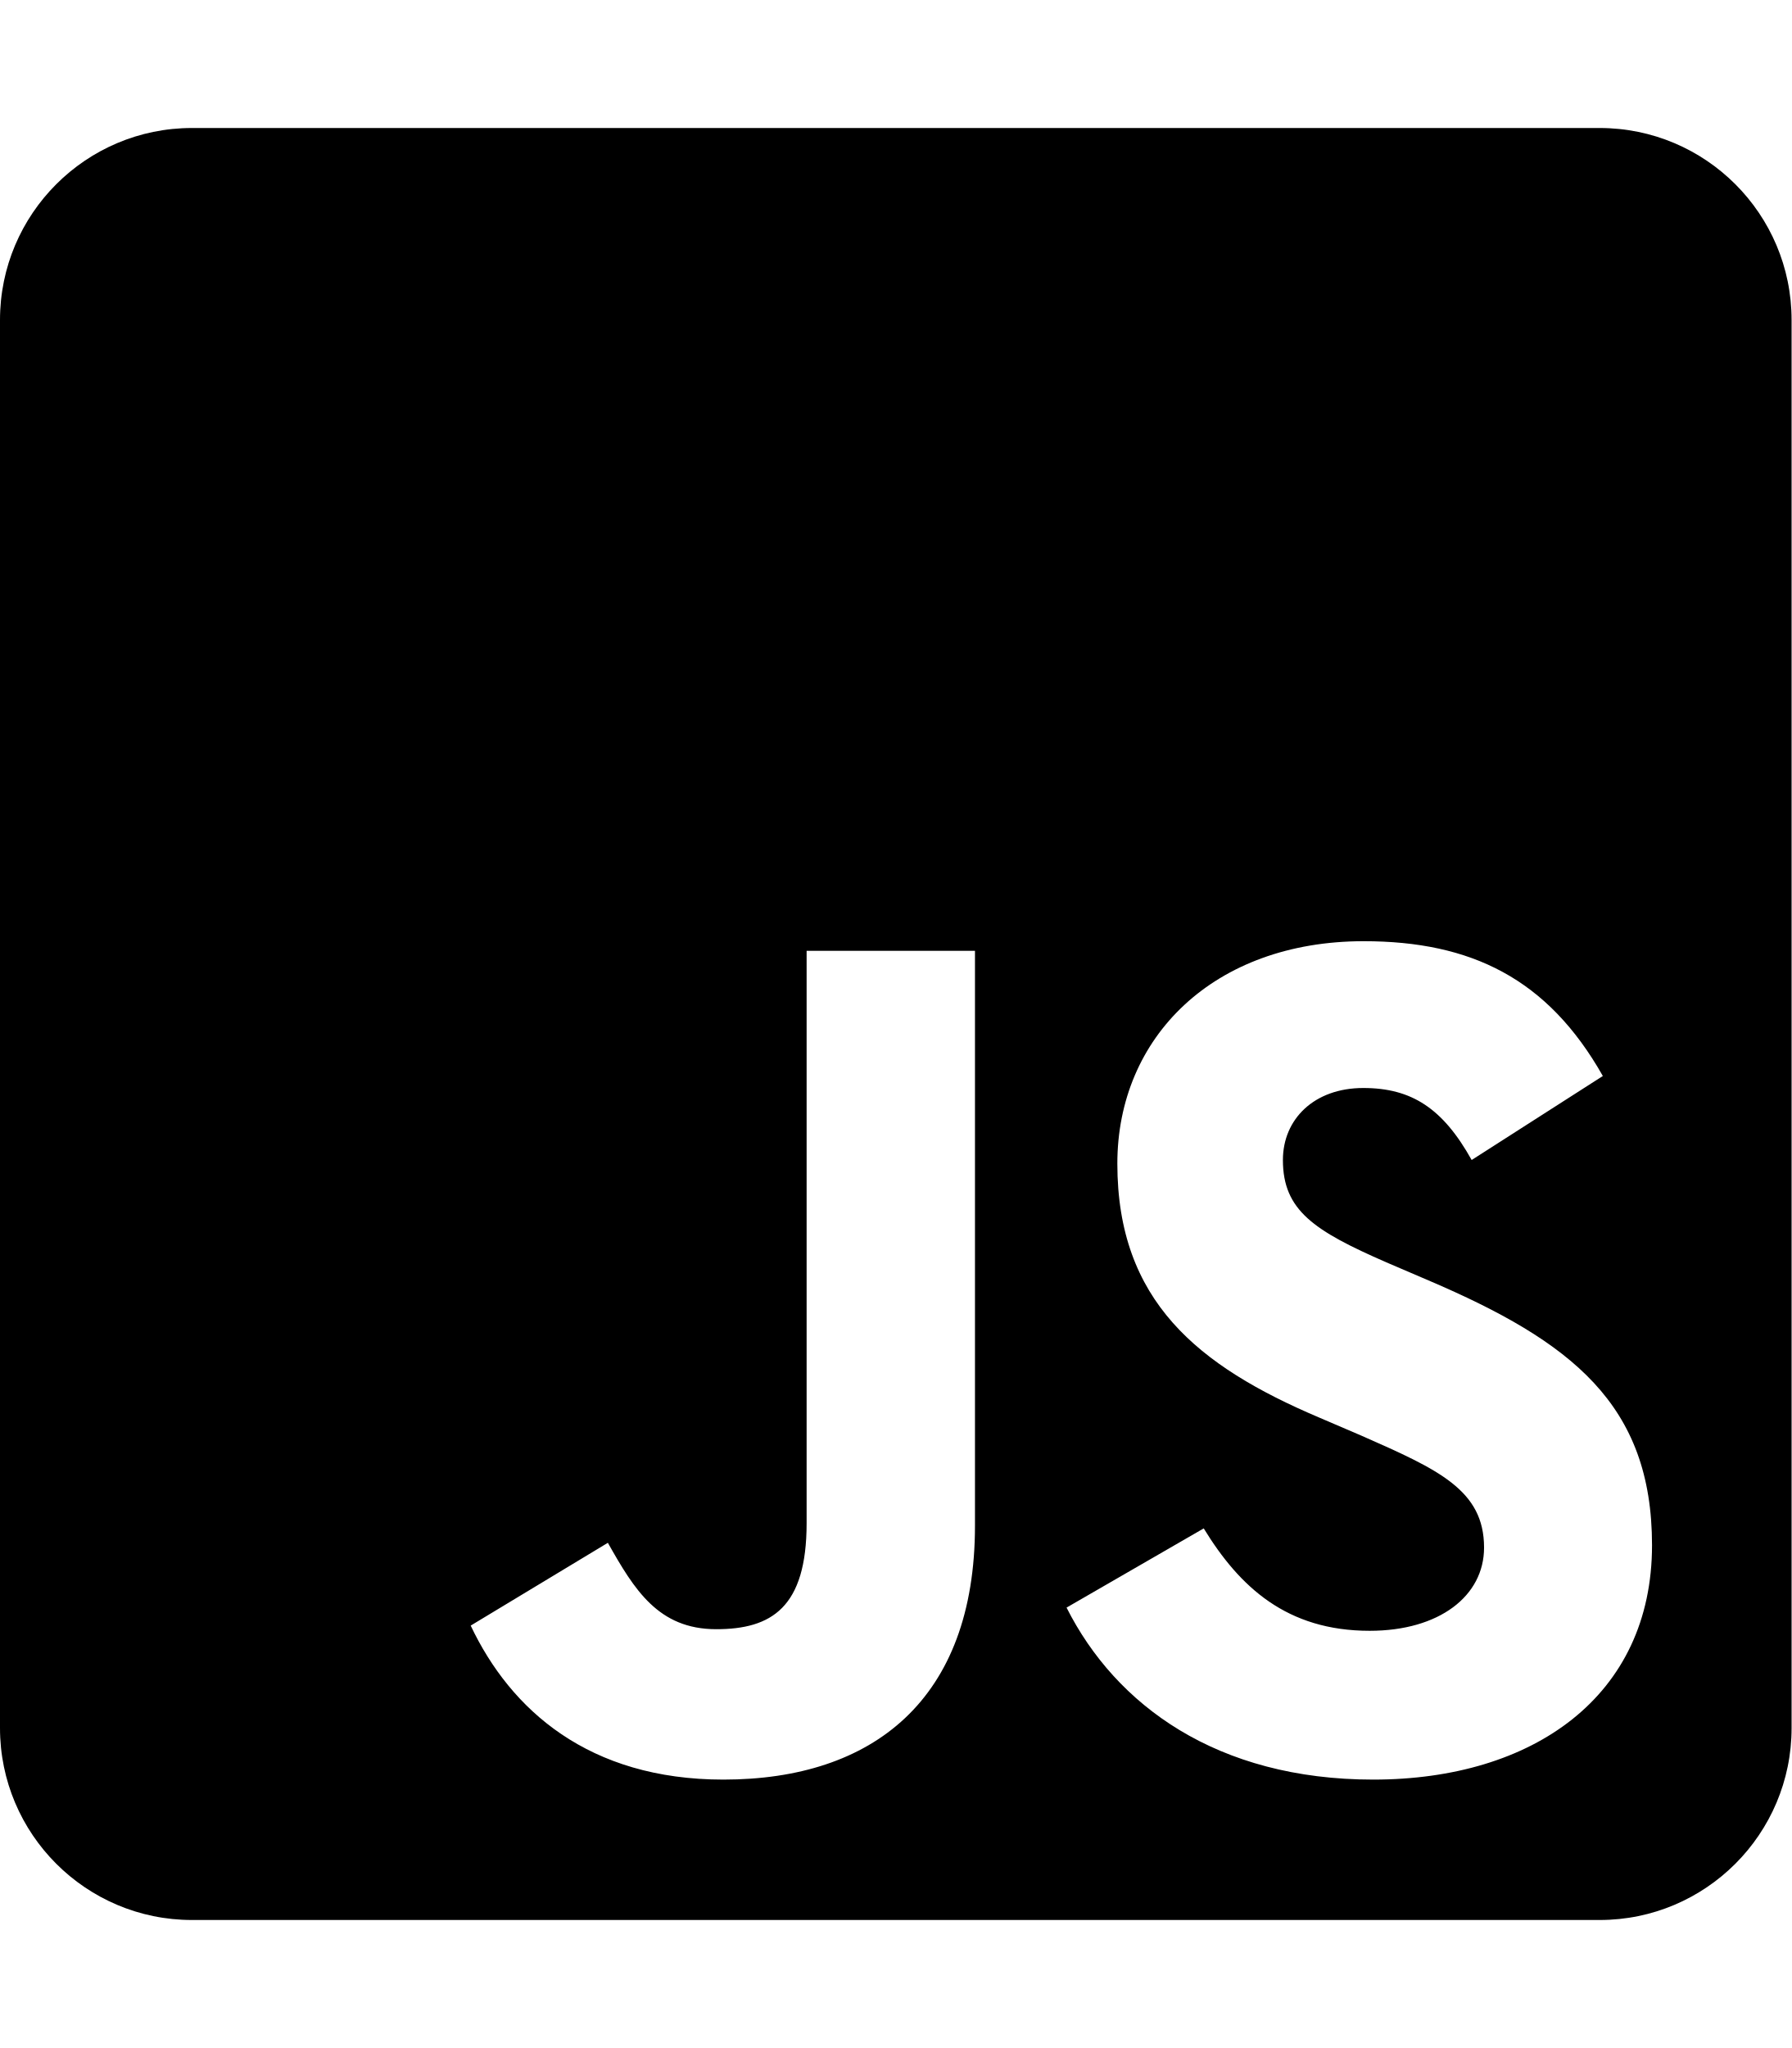
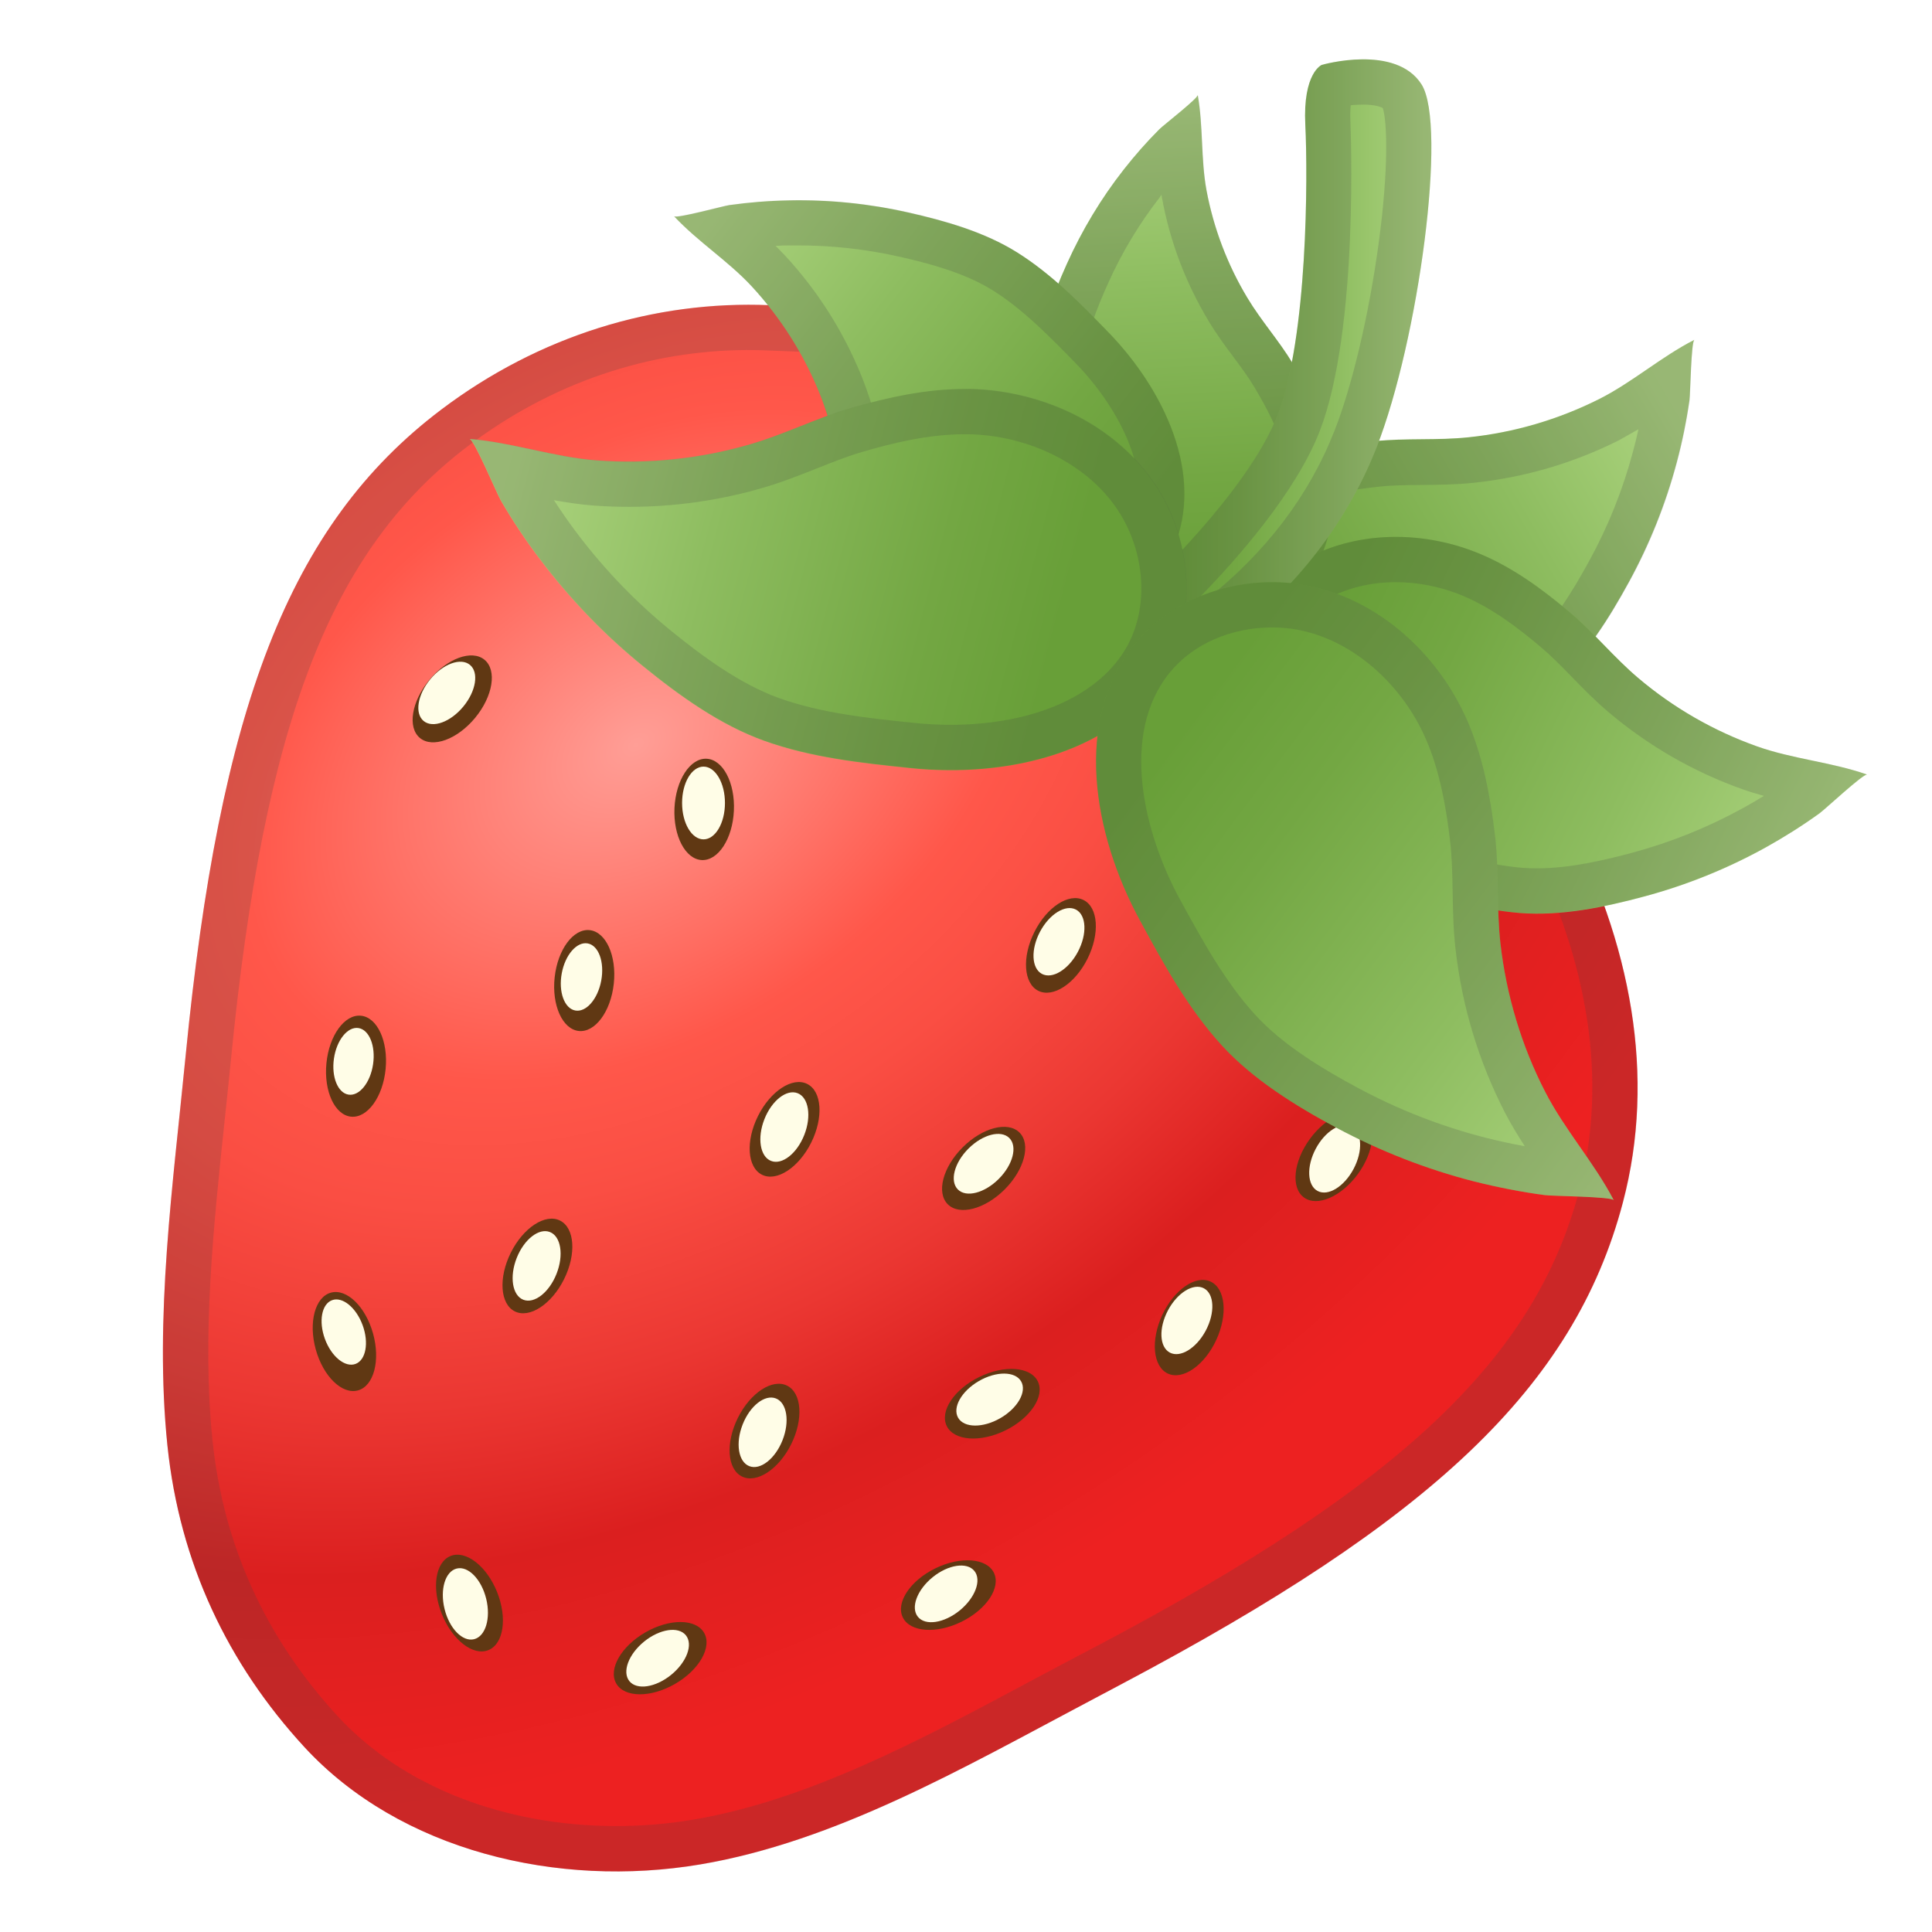
- <svg xmlns="http://www.w3.org/2000/svg" aria-hidden="true" focusable="false" data-prefix="fab" data-icon="js-square" class="svg-inline--fa fa-js-square fa-w-14" role="img" viewBox="0 0 448 512">
-   <path fill="currentColor" d="M400 32H48C21.5 32 0 53.5 0 80v352c0 26.5 21.5 48 48 48h352c26.5 0 48-21.5 48-48V80c0-26.5-21.5-48-48-48zM243.8 381.4c0 43.6-25.6 63.5-62.9 63.5-33.7 0-53.2-17.4-63.2-38.5l34.3-20.7c6.6 11.7 12.6 21.6 27.1 21.6 13.8 0 22.6-5.4 22.6-26.5V237.7h42.1v143.7zm99.6 63.5c-39.1 0-64.4-18.6-76.7-43l34.3-19.8c9 14.7 20.8 25.6 41.5 25.6 17.4 0 28.6-8.7 28.6-20.8 0-14.4-11.4-19.5-30.7-28l-10.5-4.5c-30.4-12.9-50.5-29.2-50.5-63.5 0-31.6 24.1-55.6 61.6-55.6 26.8 0 46 9.3 59.8 33.7L368 290c-7.2-12.9-15-18-27.1-18-12.3 0-20.1 7.8-20.1 18 0 12.6 7.8 17.7 25.9 25.6l10.5 4.5c35.8 15.3 55.9 31 55.9 66.2 0 37.8-29.8 58.6-69.7 58.6z" />
+ <svg xmlns="http://www.w3.org/2000/svg" xmlns:xlink="http://www.w3.org/1999/xlink" width="128" height="128" style="enable-background:new 0 0 128 128;">
+   <g id="Layer_1">
+     <g>
+       <radialGradient id="SVGID_1_" cx="-237.338" cy="-43.526" gradientTransform="matrix(0.5244 0.8567 -1.2467 0.7972 112.329 287.3593)" gradientUnits="userSpaceOnUse" r="61.34">
+         <stop offset="0" style="stop-color:#FF9E96" />
+         <stop offset="0.311" style="stop-color:#FF574A" />
+         <stop offset="0.428" style="stop-color:#FA4E43" />
+         <stop offset="0.613" style="stop-color:#EB3732" />
+         <stop offset="0.769" style="stop-color:#DB1F1F" />
+         <stop offset="0.996" style="stop-color:#ED2121" />
+       </radialGradient>
+       <path d="M107.52,79.66c4.4-16.68-6.51-35.25-24.71-49.4C70.47,20.66,57.88,20.51,51,20.22 c-7.63-0.32-15.28,2.02-21.77,6.92C19.08,34.81,14.55,47.02,12.3,69.93c-0.84,8.56-2.08,17.37-1.21,25.82 c0.81,7.82,4.02,14.5,9.07,19.99c6.33,6.88,16.79,9.38,26.24,7.78c8.94-1.51,17.38-6.37,25.52-10.68 c0.81-0.43,1.62-0.86,2.43-1.29C94.69,100.78,104.28,91.97,107.52,79.66z" style="fill:url(#SVGID_1_);" />
+       <g style="opacity:0.2;">
+         <path d="M49.61,23.19c0.42,0,0.84,0.01,1.26,0.03l0.81,0.03c6.8,0.27,18.17,0.73,29.29,9.38 c18.63,14.49,27.47,31.79,23.65,46.27c-2.92,11.07-11.8,19.48-31.68,30.01l-1.73,0.91l-0.7,0.37c-0.77,0.41-1.55,0.83-2.33,1.24 c-7.21,3.86-14.67,7.85-22.28,9.13c-1.66,0.28-3.36,0.42-5.06,0.42c-7.48,0-14.21-2.65-18.47-7.28 c-4.79-5.2-7.58-11.35-8.29-18.27c-0.71-6.85,0.06-14.18,0.81-21.26c0.14-1.32,0.28-2.65,0.41-3.96 c2.2-22.39,6.62-33.8,15.75-40.69C36.53,25.38,42.96,23.19,49.61,23.19 M49.61,20.19c-7.17,0-14.29,2.35-20.38,6.95 C19.08,34.81,14.55,47.02,12.3,69.93c-0.84,8.56-2.08,17.37-1.21,25.82c0.81,7.82,4.02,14.5,9.07,19.99 c5.11,5.55,12.9,8.25,20.68,8.25c1.87,0,3.73-0.16,5.56-0.46c8.94-1.51,17.38-6.37,25.52-10.68c0.81-0.43,1.62-0.86,2.43-1.29 c20.35-10.77,29.93-19.59,33.18-31.89c4.4-16.68-6.51-35.25-24.71-49.4C70.47,20.66,57.88,20.51,51,20.22 C50.54,20.2,50.07,20.19,49.61,20.19L49.61,20.19z" style="fill:#424242;" />
+       </g>
+     </g>
+     <g>
+       <ellipse cx="29.96" cy="46.3" rx="3.36" ry="1.97" style="fill:#603813;" transform="matrix(0.6365 -0.7713 0.7713 0.6365 -24.8196 39.9406)" />
+       <ellipse cx="46.65" cy="53.62" rx="3.36" ry="1.97" style="fill:#603813;" transform="matrix(0.0468 -0.9989 0.9989 0.0468 -9.0902 97.714)" />
+       <ellipse cx="70.28" cy="62.64" rx="3.36" ry="1.97" style="fill:#603813;" transform="matrix(0.4458 -0.8952 0.8952 0.4458 -17.1174 97.6255)" />
+       <ellipse cx="38.7" cy="64.97" rx="3.36" ry="1.97" style="fill:#603813;" transform="matrix(0.1079 -0.9942 0.9942 0.1079 -30.0627 96.4298)" />
+       <ellipse cx="23.58" cy="70.64" rx="3.36" ry="1.97" style="fill:#603813;" transform="matrix(0.0969 -0.9953 0.9953 0.0969 -49.0057 87.2624)" />
+       <ellipse cx="35.6" cy="83.87" rx="3.36" ry="1.97" style="fill:#603813;" transform="matrix(0.4458 -0.8952 0.8952 0.4458 -55.3458 78.354)" />
+       <ellipse cx="50.65" cy="94.81" rx="3.36" ry="1.97" style="fill:#603813;" transform="matrix(0.4458 -0.8952 0.8952 0.4458 -56.8029 97.8879)" />
+       <ellipse cx="62.83" cy="105.68" rx="3.36" ry="1.97" style="fill:#603813;" transform="matrix(0.8977 -0.4406 0.4406 0.8977 -40.1347 38.4926)" />
+       <ellipse cx="65.74" cy="93" rx="3.36" ry="1.97" style="fill:#603813;" transform="matrix(0.8977 -0.4406 0.4406 0.8977 -34.2492 38.4789)" />
+       <ellipse cx="31.1" cy="106.21" rx="1.97" ry="3.36" style="fill:#603813;" transform="matrix(0.9279 -0.3728 0.3728 0.9279 -37.3491 19.2488)" />
+       <ellipse cx="43.74" cy="109.86" rx="3.36" ry="1.97" style="fill:#603813;" transform="matrix(0.866 -0.5 0.5 0.866 -49.0711 36.5886)" />
+       <ellipse cx="22.82" cy="88.88" rx="1.97" ry="3.36" style="fill:#603813;" transform="matrix(0.9636 -0.2673 0.2673 0.9636 -22.9283 9.3353)" />
+       <ellipse cx="51.97" cy="74.82" rx="3.36" ry="1.97" style="fill:#603813;" transform="matrix(0.4458 -0.8952 0.8952 0.4458 -38.1659 87.99)" />
+       <ellipse cx="65.17" cy="77.41" rx="3.36" ry="1.97" style="fill:#603813;" transform="matrix(0.7071 -0.7071 0.7071 0.7071 -35.6495 68.7555)" />
+       <ellipse cx="78.79" cy="87.95" rx="3.36" ry="1.97" style="fill:#603813;" transform="matrix(0.4217 -0.9067 0.9067 0.4217 -34.1809 122.3055)" />
+       <ellipse cx="88.37" cy="76.62" rx="3.36" ry="1.97" style="fill:#603813;" transform="matrix(0.5897 -0.8076 0.8076 0.5897 -25.6182 102.8075)" />
+     </g>
+     <ellipse cx="88.42" cy="76.78" rx="2.41" ry="1.42" style="fill:#FFFDE7;" transform="matrix(0.4679 -0.8838 0.8838 0.4679 -20.805 118.9966)" />
+     <ellipse cx="78.63" cy="87.48" rx="2.41" ry="1.42" style="fill:#FFFDE7;" transform="matrix(0.4679 -0.8838 0.8838 0.4679 -35.4721 116.0447)" />
+     <g>
+       <g>
+         <linearGradient id="SVGID_3_" gradientUnits="userSpaceOnUse" x1="111.787" x2="78.884" y1="27.665" y2="46.858">
+           <stop offset="7.289957e-03" style="stop-color:#AED581" />
+           <stop offset="0.332" style="stop-color:#8EBD60" />
+           <stop offset="0.678" style="stop-color:#73A743" />
+           <stop offset="0.876" style="stop-color:#689F38" />
+         </linearGradient>
+         <path d="M95.78,49.92c-5.02,2.68-11.69,3.81-16.07,0.18c-3.05-2.52-4.2-6.97-3.15-10.79 c1.05-3.82,4.09-6.93,7.73-8.5c2.16-0.93,4.47-1.33,6.79-1.58c2.07-0.22,4.13-0.04,6.21-0.26c3-0.31,5.93-1.17,8.63-2.52 c2.22-1.11,4.12-2.81,6.34-3.94c-0.22,0.11-0.27,3.56-0.33,4c-0.2,1.39-0.48,2.76-0.84,4.11c-0.74,2.77-1.81,5.44-3.18,7.95 c-1.29,2.36-2.84,4.84-4.87,6.65C100.89,47.18,98.32,48.56,95.78,49.92z" style="fill:url(#SVGID_3_);" />
+         <g style="opacity:0.2;">
+           <path d="M108.55,28.44c-0.1,0.48-0.22,0.96-0.35,1.44c-0.67,2.53-1.65,4.99-2.91,7.28 c-1.03,1.89-2.45,4.25-4.23,5.85c-1.93,1.73-4.35,3.02-6.69,4.27c-2.57,1.37-5.31,2.13-7.72,2.13c-2.04,0-3.73-0.54-5.03-1.61 c-2.05-1.7-2.94-4.85-2.17-7.67c0.76-2.76,3.07-5.27,6.02-6.54c1.95-0.84,4.09-1.15,5.93-1.35c0.89-0.1,1.83-0.1,2.82-0.11 c1.08-0.01,2.2-0.02,3.38-0.14c3.38-0.35,6.63-1.3,9.66-2.82C107.71,28.92,108.13,28.68,108.55,28.44 M112.26,22.52 c-2.22,1.13-4.12,2.82-6.34,3.94c-2.69,1.35-5.63,2.21-8.63,2.52c-2.08,0.22-4.14,0.04-6.21,0.26 c-2.32,0.25-4.64,0.65-6.79,1.58c-3.64,1.56-6.68,4.68-7.73,8.5c-1.05,3.82,0.1,8.26,3.15,10.79c1.97,1.63,4.4,2.3,6.94,2.3 c3.11,0,6.37-1,9.13-2.48c2.55-1.36,5.11-2.74,7.27-4.68c2.02-1.81,3.57-4.28,4.87-6.65c1.38-2.51,2.45-5.19,3.18-7.95 c0.36-1.35,0.64-2.73,0.84-4.11C112,26.08,112.04,22.64,112.26,22.52L112.26,22.52z" style="fill:#424242;" />
+         </g>
+       </g>
+       <g>
+         <linearGradient id="SVGID_4_" gradientUnits="userSpaceOnUse" x1="77.266" x2="79.322" y1="6.319" y2="43.678">
+           <stop offset="7.289957e-03" style="stop-color:#AED581" />
+           <stop offset="0.332" style="stop-color:#8EBD60" />
+           <stop offset="0.678" style="stop-color:#73A743" />
+           <stop offset="0.876" style="stop-color:#689F38" />
+         </linearGradient>
+         <path d="M69.24,31.47c0.75,4.77,3.4,9.86,8.1,10.98c3.27,0.78,6.87-0.72,8.91-3.39 c2.05-2.67,2.6-6.32,1.8-9.58c-0.48-1.94-1.39-3.71-2.41-5.41c-0.91-1.51-2.09-2.82-3-4.34c-1.32-2.19-2.24-4.62-2.71-7.13 c-0.38-2.07-0.21-4.23-0.58-6.31c0.04,0.21-2.27,2-2.54,2.27c-0.84,0.84-1.63,1.74-2.36,2.67c-1.5,1.91-2.76,4.01-3.76,6.23 c-0.94,2.09-1.82,4.4-2.01,6.7C68.48,26.6,68.86,29.05,69.24,31.47z" style="fill:url(#SVGID_4_);" />
+         <g style="opacity:0.2;">
+           <path d="M76.95,12.91c0.01,0.08,0.03,0.15,0.04,0.23c0.53,2.88,1.57,5.62,3.09,8.14 c0.53,0.88,1.1,1.65,1.66,2.4c0.5,0.67,0.96,1.3,1.34,1.93c0.79,1.32,1.65,2.89,2.07,4.58c0.62,2.52,0.14,5.22-1.26,7.04 c-1.13,1.47-3,2.42-4.76,2.42c-0.37,0-0.73-0.04-1.08-0.12c-3.44-0.82-5.29-5.1-5.83-8.53c-0.35-2.2-0.71-4.47-0.53-6.6 c0.16-1.96,1.02-4.08,1.76-5.71c0.9-2,2.04-3.88,3.38-5.61C76.86,13.02,76.9,12.97,76.95,12.91 M79.36,6.29 c0.04,0.21-2.27,2-2.54,2.27c-0.84,0.84-1.63,1.74-2.36,2.67c-1.5,1.91-2.76,4.01-3.76,6.23c-0.94,2.09-1.82,4.4-2.01,6.7 c-0.2,2.46,0.17,4.9,0.56,7.32c0.75,4.77,3.4,9.86,8.1,10.98c0.58,0.14,1.18,0.2,1.77,0.2c2.73,0,5.46-1.4,7.14-3.59 c2.05-2.67,2.6-6.32,1.8-9.58c-0.48-1.94-1.39-3.71-2.41-5.41c-0.91-1.51-2.09-2.82-3-4.34c-1.32-2.19-2.24-4.62-2.71-7.13 C79.56,10.52,79.73,8.36,79.36,6.29L79.36,6.29z" style="fill:#424242;" />
+         </g>
+       </g>
+       <g>
+         <linearGradient id="SVGID_5_" gradientUnits="userSpaceOnUse" x1="46.413" x2="78.288" y1="14.121" y2="38.627">
+           <stop offset="7.289957e-03" style="stop-color:#AED581" />
+           <stop offset="0.332" style="stop-color:#8EBD60" />
+           <stop offset="0.678" style="stop-color:#73A743" />
+           <stop offset="0.876" style="stop-color:#689F38" />
+         </linearGradient>
+         <path d="M73.43,22.01c3.69,3.8,6.42,9.48,4.31,14.34c-1.47,3.38-5.15,5.56-8.84,5.6 c-3.69,0.04-7.26-1.87-9.6-4.73c-1.39-1.69-2.34-3.66-3.17-5.67c-0.73-1.79-1.1-3.69-1.83-5.49c-1.05-2.6-2.58-5.01-4.48-7.07 c-1.57-1.7-3.58-2.97-5.16-4.66c0.16,0.17,3.25-0.68,3.67-0.74c1.29-0.18,2.59-0.29,3.9-0.31c2.67-0.06,5.34,0.21,7.94,0.8 c2.45,0.55,5.07,1.3,7.21,2.64C69.65,18.14,71.55,20.08,73.43,22.01z" style="fill:url(#SVGID_5_);" />
+         <g style="opacity:0.2;">
+           <path d="M52.91,16.26c2.22,0,4.44,0.25,6.6,0.73c1.94,0.43,4.4,1.08,6.27,2.25 c2.02,1.27,3.79,3.09,5.51,4.85c2.71,2.79,5.31,7.36,3.71,11.05c-0.96,2.2-3.48,3.77-6.13,3.8l-0.09,0 c-2.58,0-5.32-1.39-7.16-3.63c-1.24-1.51-2.06-3.33-2.71-4.9c-0.31-0.76-0.56-1.6-0.82-2.48c-0.29-0.97-0.59-1.97-1.01-3.01 c-1.2-2.96-2.9-5.64-5.06-7.98c-0.21-0.22-0.42-0.44-0.63-0.65c0.3-0.02,0.6-0.03,0.9-0.03C52.49,16.26,52.7,16.26,52.91,16.26 M52.91,13.26c-0.23,0-0.46,0-0.69,0.01c-1.3,0.03-2.61,0.13-3.9,0.31c-0.38,0.05-2.97,0.76-3.56,0.76 c-0.06,0-0.1-0.01-0.11-0.02c1.58,1.7,3.59,2.96,5.16,4.66c1.9,2.06,3.43,4.47,4.48,7.07c0.73,1.81,1.1,3.7,1.83,5.49 c0.82,2.01,1.78,3.98,3.17,5.67c2.31,2.82,5.83,4.73,9.48,4.73c0.04,0,0.08,0,0.12,0c3.69-0.04,7.37-2.22,8.84-5.6 c2.11-4.86-0.62-10.54-4.31-14.34c-1.87-1.93-3.77-3.87-6.06-5.3c-2.14-1.34-4.76-2.09-7.21-2.64 C57.78,13.53,55.34,13.26,52.91,13.26L52.91,13.26z" style="fill:#424242;" />
+         </g>
+       </g>
+       <g>
+         <linearGradient id="SVGID_6_" gradientTransform="matrix(0.8968 0.4425 -0.4425 0.8968 235.9576 199.6034)" gradientUnits="userSpaceOnUse" x1="-207.979" x2="-166.281" y1="-73.922" y2="-73.922">
+           <stop offset="0.123" style="stop-color:#689F38" />
+           <stop offset="0.322" style="stop-color:#73A743" />
+           <stop offset="0.668" style="stop-color:#8EBD60" />
+           <stop offset="0.993" style="stop-color:#AED581" />
+         </linearGradient>
+         <path d="M92.22,58.44c-5.46-1.79-10.94-5.86-11.36-11.59c-0.29-3.99,2.15-7.93,5.66-9.83 s7.91-1.86,11.59-0.3c2.18,0.92,4.09,2.33,5.9,3.85c1.61,1.35,2.91,2.98,4.53,4.35c2.32,1.97,5,3.51,7.87,4.53 c2.36,0.84,4.93,1.04,7.3,1.87c-0.24-0.08-2.78,2.29-3.15,2.56c-1.15,0.83-2.35,1.58-3.58,2.27c-2.53,1.4-5.23,2.49-8.02,3.24 c-2.63,0.71-5.51,1.31-8.25,1.1C97.79,60.25,94.99,59.35,92.22,58.44z" style="fill:url(#SVGID_6_);" />
+         <g style="opacity:0.2;">
+           <path d="M92.48,38.57L92.48,38.57c1.51,0,3.06,0.32,4.46,0.91c1.98,0.84,3.71,2.18,5.13,3.38 c0.69,0.58,1.36,1.26,2.06,1.98c0.76,0.78,1.55,1.59,2.46,2.36c2.62,2.21,5.58,3.92,8.8,5.07c0.49,0.18,0.99,0.32,1.47,0.46 c-0.44,0.27-0.89,0.54-1.35,0.79c-2.32,1.28-4.79,2.28-7.35,2.97c-1.79,0.48-4.13,1.04-6.32,1.04c-0.31,0-0.62-0.01-0.91-0.03 c-2.61-0.2-5.24-1.06-7.79-1.9c-4.09-1.34-8.97-4.49-9.3-8.96c-0.2-2.69,1.49-5.56,4.1-6.97 C89.26,38.95,90.83,38.57,92.48,38.57 M92.48,35.57c-2.07,0-4.14,0.46-5.96,1.45c-3.52,1.9-5.96,5.84-5.66,9.83 c0.42,5.73,5.9,9.8,11.36,11.59c2.77,0.91,5.57,1.81,8.49,2.04c0.38,0.03,0.76,0.04,1.14,0.04c2.38,0,4.84-0.53,7.1-1.14 c2.79-0.75,5.49-1.84,8.02-3.24c1.24-0.68,2.44-1.44,3.58-2.27c0.36-0.26,2.82-2.56,3.13-2.56c0.01,0,0.01,0,0.01,0 c-2.37-0.83-4.94-1.03-7.3-1.87c-2.87-1.02-5.54-2.56-7.87-4.53c-1.61-1.36-2.92-3-4.53-4.35c-1.8-1.52-3.71-2.93-5.9-3.85 C96.34,35.97,94.41,35.57,92.48,35.57L92.48,35.57z" style="fill:#424242;" />
+         </g>
+       </g>
+       <g>
+         <linearGradient id="SVGID_7_" gradientUnits="userSpaceOnUse" x1="75.749" x2="94.844" y1="23.529" y2="23.529">
+           <stop offset="0.123" style="stop-color:#689F38" />
+           <stop offset="0.322" style="stop-color:#73A743" />
+           <stop offset="0.668" style="stop-color:#8EBD60" />
+           <stop offset="0.993" style="stop-color:#AED581" />
+         </linearGradient>
+         <path d="M87.57,4.3c0,0,4.89-1.41,6.61,1.29s-0.2,16.96-2.97,24.03s-7.78,11.25-10.29,13.12 c-2.51,1.87-5.18-3.69-5.18-3.69s6.92-6.42,8.91-11.57s2-15.76,1.83-19.21S87.57,4.3,87.57,4.3z" style="fill:url(#SVGID_7_);" />
+         <g style="opacity:0.2;">
+           <path d="M90.32,6.93L90.32,6.93c0.77,0,1.18,0.15,1.3,0.24c0.26,0.84,0.41,3.87-0.28,8.94 c-0.63,4.68-1.75,9.44-2.92,12.41c-1.7,4.34-4.59,8.13-8.61,11.29c-0.08-0.09-0.17-0.19-0.26-0.31 c2.36-2.42,6.31-6.87,7.89-10.95c2.62-6.78,2.03-20.3,2.03-20.44c-0.02-0.5-0.01-0.87,0.02-1.14 C89.76,6.95,90.04,6.93,90.32,6.93 M90.32,3.93c-1.48,0-2.75,0.37-2.75,0.37s-1.26,0.52-1.09,3.97 c0.17,3.45,0.16,14.05-1.83,19.21c-1.99,5.15-8.91,11.57-8.91,11.57s1.96,4.07,4.1,4.07c0.36,0,0.72-0.12,1.08-0.38 c2.51-1.87,7.52-6.05,10.29-13.12c2.77-7.07,4.69-21.33,2.97-24.03C93.34,4.27,91.74,3.93,90.32,3.93L90.32,3.93z" style="fill:#424242;" />
+         </g>
+       </g>
+       <g>
+         <linearGradient id="SVGID_8_" gradientUnits="userSpaceOnUse" x1="33.203" x2="75.703" y1="30.887" y2="42.026">
+           <stop offset="7.289957e-03" style="stop-color:#AED581" />
+           <stop offset="0.332" style="stop-color:#8EBD60" />
+           <stop offset="0.678" style="stop-color:#73A743" />
+           <stop offset="0.876" style="stop-color:#689F38" />
+         </linearGradient>
+         <path d="M60.32,50.89c6.45,0.67,13.98-1.02,17.04-6.73c2.14-3.98,1.43-9.17-1.33-12.74 c-2.76-3.58-7.31-5.55-11.82-5.64c-2.68-0.05-5.29,0.52-7.85,1.26c-2.28,0.66-4.38,1.74-6.67,2.4c-3.3,0.96-6.77,1.32-10.19,1.06 c-2.82-0.22-5.56-1.19-8.39-1.42c0.29,0.02,1.81,3.64,2.07,4.08c0.8,1.38,1.69,2.71,2.66,3.98c1.97,2.6,4.25,4.97,6.79,7.02 c2.39,1.94,5.09,3.88,8,4.92C53.74,50.2,57.05,50.55,60.32,50.89z" style="fill:url(#SVGID_8_);" />
+         <g style="opacity:0.2;">
+           <path d="M63.89,28.77L63.89,28.77c0.09,0,0.18,0,0.27,0c3.79,0.07,7.43,1.78,9.5,4.47 c2.14,2.77,2.57,6.67,1.06,9.49c-1.78,3.31-6.17,5.29-11.74,5.29c-0.78,0-1.57-0.04-2.35-0.12c-3.03-0.31-6.17-0.64-8.99-1.64 c-2.63-0.94-5.19-2.85-7.12-4.42c-2.35-1.9-4.46-4.09-6.28-6.5c-0.54-0.71-1.05-1.45-1.54-2.2c0.84,0.15,1.69,0.28,2.58,0.35 c0.8,0.06,1.61,0.09,2.41,0.09c3,0,5.97-0.42,8.85-1.26c1.28-0.37,2.45-0.84,3.59-1.29c1.06-0.42,2.06-0.82,3.07-1.11 C59.05,29.38,61.48,28.77,63.89,28.77 M63.89,25.77c-2.56,0-5.07,0.56-7.52,1.26c-2.28,0.66-4.38,1.74-6.67,2.4 c-2.6,0.76-5.3,1.14-8.01,1.14c-0.73,0-1.46-0.03-2.18-0.08c-2.82-0.22-5.56-1.19-8.39-1.42c0.29,0.02,1.81,3.64,2.07,4.08 c0.8,1.38,1.69,2.71,2.66,3.98c1.97,2.6,4.25,4.97,6.79,7.02c2.39,1.94,5.09,3.88,8,4.92c3.12,1.11,6.42,1.46,9.69,1.8 c0.87,0.09,1.76,0.14,2.66,0.14c5.74,0,11.73-1.93,14.38-6.87c2.14-3.98,1.43-9.17-1.33-12.74c-2.76-3.58-7.31-5.55-11.82-5.64 C64.11,25.77,64,25.77,63.89,25.77L63.89,25.77z" style="fill:#424242;" />
+         </g>
+       </g>
+       <g>
+         <linearGradient id="SVGID_9_" gradientTransform="matrix(0.8009 0.5987 -0.5987 0.8009 209.1207 223.5262)" gradientUnits="userSpaceOnUse" x1="-215.585" x2="-168.079" y1="-61.211" y2="-61.211">
+           <stop offset="0.123" style="stop-color:#689F38" />
+           <stop offset="0.322" style="stop-color:#73A743" />
+           <stop offset="0.668" style="stop-color:#8EBD60" />
+           <stop offset="0.993" style="stop-color:#AED581" />
+         </linearGradient>
+         <path d="M75.53,60.99c-3.1-5.7-4.45-13.29-0.36-18.32c2.85-3.5,7.9-4.86,12.27-3.69 c4.36,1.16,7.94,4.6,9.76,8.73c1.08,2.45,1.56,5.09,1.86,7.73c0.27,2.35,0.08,4.71,0.35,7.08c0.39,3.41,1.39,6.76,2.96,9.81 c1.29,2.52,3.24,4.68,4.55,7.19c-0.13-0.25-4.06-0.27-4.57-0.34c-1.58-0.21-3.15-0.52-4.7-0.91c-3.16-0.81-6.22-2.01-9.1-3.55 c-2.71-1.45-5.54-3.2-7.62-5.48C78.7,66.79,77.1,63.88,75.53,60.99z" style="fill:url(#SVGID_9_);" />
+         <g style="opacity:0.2;">
+           <path d="M84.28,41.57L84.28,41.57c0.82,0,1.62,0.1,2.38,0.31c3.28,0.87,6.26,3.57,7.79,7.04 c1,2.28,1.4,4.87,1.63,6.87c0.12,1.04,0.14,2.12,0.16,3.26c0.02,1.22,0.04,2.49,0.19,3.81c0.43,3.8,1.53,7.45,3.27,10.84 c0.41,0.79,0.86,1.53,1.32,2.24c-0.88-0.16-1.76-0.35-2.62-0.57c-2.93-0.75-5.76-1.86-8.43-3.29c-2.19-1.18-4.94-2.79-6.82-4.86 c-2.02-2.22-3.53-4.99-4.99-7.66c-2.38-4.37-3.98-10.91-0.67-14.99C79.02,42.68,81.55,41.57,84.28,41.57 M84.28,38.57 c-3.46,0-6.93,1.42-9.11,4.1c-4.09,5.03-2.74,12.63,0.36,18.32c1.57,2.89,3.17,5.8,5.4,8.25c2.08,2.29,4.92,4.03,7.62,5.48 c2.88,1.54,5.94,2.74,9.1,3.55c1.55,0.4,3.12,0.7,4.7,0.91c0.51,0.07,4.44,0.08,4.57,0.34c-1.31-2.52-3.26-4.67-4.55-7.19 c-1.57-3.06-2.57-6.4-2.96-9.81c-0.27-2.37-0.08-4.72-0.35-7.08c-0.31-2.64-0.79-5.28-1.86-7.73c-1.82-4.13-5.4-7.57-9.76-8.73 C86.41,38.7,85.34,38.57,84.28,38.57L84.28,38.57z" style="fill:#424242;" />
+         </g>
+       </g>
+     </g>
+     <ellipse cx="29.6" cy="45.91" rx="2.41" ry="1.42" style="fill:#FFFDE7;" transform="matrix(0.6365 -0.7713 0.7713 0.6365 -24.6502 39.5168)" />
+     <ellipse cx="23.42" cy="70.31" rx="2.23" ry="1.31" style="fill:#FFFDE7;" transform="matrix(0.1451 -0.9894 0.9894 0.1451 -49.5417 83.2863)" />
+     <ellipse cx="46.61" cy="53.2" rx="1.42" ry="2.41" style="fill:#FFFDE7;" />
+     <ellipse cx="38.53" cy="64.72" rx="2.26" ry="1.33" style="fill:#FFFDE7;" transform="matrix(0.1834 -0.983 0.983 0.1834 -32.1605 90.7315)" />
+     <ellipse cx="35.55" cy="83.87" rx="2.41" ry="1.42" style="fill:#FFFDE7;" transform="matrix(0.366 -0.9306 0.9306 0.366 -55.5083 86.2551)" />
+     <ellipse cx="51.97" cy="74.67" rx="2.41" ry="1.42" style="fill:#FFFDE7;" transform="matrix(0.366 -0.9306 0.9306 0.366 -36.5442 95.7048)" />
+     <ellipse cx="50.53" cy="94.9" rx="2.41" ry="1.42" style="fill:#FFFDE7;" transform="matrix(0.366 -0.9306 0.9306 0.366 -56.2831 107.1832)" />
+     <ellipse cx="43.57" cy="109.87" rx="2.41" ry="1.42" style="fill:#FFFDE7;" transform="matrix(0.7761 -0.6306 0.6306 0.7761 -59.5292 52.0661)" />
+     <ellipse cx="62.68" cy="105.61" rx="2.41" ry="1.42" style="fill:#FFFDE7;" transform="matrix(0.7761 -0.6306 0.6306 0.7761 -52.5597 63.1606)" />
+     <ellipse cx="65.57" cy="92.73" rx="2.41" ry="1.42" style="fill:#FFFDE7;" transform="matrix(0.866 -0.5 0.5 0.866 -37.5829 45.2066)" />
+     <ellipse cx="65.17" cy="77.1" rx="2.41" ry="1.42" style="fill:#FFFDE7;" transform="matrix(0.7071 -0.7071 0.7071 0.7071 -35.4327 68.6663)" />
+     <ellipse cx="70.16" cy="62.39" rx="2.41" ry="1.42" style="fill:#FFFDE7;" transform="matrix(0.4679 -0.8838 0.8838 0.4679 -17.8089 95.2089)" />
+     <ellipse cx="30.83" cy="106.26" rx="1.42" ry="2.41" style="fill:#FFFDE7;" transform="matrix(0.9712 -0.2384 0.2384 0.9712 -24.4418 10.4113)" />
+     <ellipse cx="22.77" cy="88.25" rx="1.33" ry="2.25" style="fill:#FFFDE7;" transform="matrix(0.9387 -0.3449 0.3449 0.9387 -29.0356 13.2657)" />
+   </g>
+   <g id="Layer_2" style="display:none;">
+     <g style="display:inline;">
+       <g style="opacity:0.6;">
+         <circle cx="64" cy="64" r="28" style="opacity:0.61;fill:none;stroke:#000000;stroke-width:0.263;stroke-miterlimit:10;" />
+         <line style="opacity:0.61;fill:none;stroke:#000000;stroke-width:0.25;stroke-miterlimit:10;" x1="84" x2="84" y1="0" y2="128" />
+         <line style="opacity:0.61;fill:none;stroke:#000000;stroke-width:0.25;stroke-miterlimit:10;" x1="44" x2="44" y1="0" y2="128" />
+         <line style="opacity:0.61;fill:none;stroke:#000000;stroke-width:0.25;stroke-miterlimit:10;" x1="64" x2="64" y1="0" y2="128" />
+         <line style="opacity:0.61;fill:none;stroke:#000000;stroke-width:0.25;stroke-miterlimit:10;" x1="128" x2="0" y1="64" y2="64" />
+         <line style="opacity:0.61;fill:none;stroke:#000000;stroke-width:0.25;stroke-miterlimit:10;" x1="128" x2="0" y1="44" y2="44" />
+         <line style="opacity:0.61;fill:none;stroke:#000000;stroke-width:0.25;stroke-miterlimit:10;" x1="128" x2="0" y1="83.75" y2="83.75" />
+         <line style="opacity:0.61;fill:none;stroke:#000000;stroke-width:0.25;stroke-miterlimit:10;" x1="128" x2="0" y1="128" y2="0" />
+         <line style="opacity:0.61;fill:none;stroke:#000000;stroke-width:0.25;stroke-miterlimit:10;" x1="0" x2="128" y1="128" y2="0" />
+         <g style="opacity:0.61;">
+           <path d="M64,4.26c32.94,0,59.74,26.8,59.74,59.74S96.94,123.74,64,123.74S4.26,96.94,4.26,64S31.06,4.26,64,4.26 M64,4 C30.86,4,4,30.86,4,64s26.86,60,60,60s60-26.86,60-60S97.14,4,64,4L64,4z" />
+         </g>
+         <path d="M107.97,115.97H20.03 c-4.42,0-8.03-3.61-8.03-8.03V20.03c0-4.42,3.61-8.03,8.03-8.03h87.94c4.42,0,8.03,3.61,8.03,8.03v87.91 C116,112.36,112.39,115.97,107.97,115.97z" style="opacity:0.61;fill:none;stroke:#000000;stroke-width:0.258;stroke-miterlimit:10;" />
+         <path d="M100,124H28c-4.4,0-8-3.6-8-8 V12c0-4.4,3.6-8,8-8h72c4.4,0,8,3.6,8,8v104C108,120.4,104.4,124,100,124z" style="opacity:0.61;fill:none;stroke:#000000;stroke-width:0.263;stroke-miterlimit:10;" />
+         <path d="M113.77,108H14.23 C8.6,108,4,103.4,4,97.77V30.28c0-5.63,4.6-10.23,10.23-10.23h99.54c5.63,0,10.23,4.6,10.23,10.23v67.48 C124,103.4,119.4,108,113.77,108z" style="opacity:0.61;fill:none;stroke:#000000;stroke-width:0.263;stroke-miterlimit:10;" />
+       </g>
+       <g>
+         <g style="opacity:0.2;">
+           <defs>
+             <rect id="SVGID_2_" height="128" style="opacity:0.2;" width="128" x="0" y="0" />
+           </defs>
+           <clipPath id="SVGID_10_">
+             <use style="overflow:visible;" xlink:href="#SVGID_2_" />
+           </clipPath>
+           <g style="clip-path:url(#SVGID_10_);">
+             <g>
+               <line style="fill:none;stroke:#000000;stroke-width:0.25;stroke-miterlimit:10;" x1="-28" x2="-28" y1="160" y2="-32" />
+               <line style="fill:none;stroke:#000000;stroke-width:0.25;stroke-miterlimit:10;" x1="-24" x2="-24" y1="160" y2="-32" />
+               <line style="fill:none;stroke:#000000;stroke-width:0.25;stroke-miterlimit:10;" x1="-20" x2="-20" y1="160" y2="-32" />
+               <line style="fill:none;stroke:#000000;stroke-width:0.25;stroke-miterlimit:10;" x1="-16" x2="-16" y1="160" y2="-32" />
+               <line style="fill:none;stroke:#000000;stroke-width:0.25;stroke-miterlimit:10;" x1="-12" x2="-12" y1="160" y2="-32" />
+               <line style="fill:none;stroke:#000000;stroke-width:0.25;stroke-miterlimit:10;" x1="-8" x2="-8" y1="160" y2="-32" />
+               <line style="fill:none;stroke:#000000;stroke-width:0.25;stroke-miterlimit:10;" x1="-4" x2="-4" y1="160" y2="-32" />
+               <line style="fill:none;stroke:#000000;stroke-width:0.25;stroke-miterlimit:10;" x1="0" x2="0" y1="160" y2="-32" />
+               <line style="fill:none;stroke:#000000;stroke-width:0.25;stroke-miterlimit:10;" x1="4" x2="4" y1="160" y2="-32" />
+               <line style="fill:none;stroke:#000000;stroke-width:0.25;stroke-miterlimit:10;" x1="8" x2="8" y1="160" y2="-32" />
+               <line style="fill:none;stroke:#000000;stroke-width:0.25;stroke-miterlimit:10;" x1="12" x2="12" y1="160" y2="-32" />
+               <line style="fill:none;stroke:#000000;stroke-width:0.25;stroke-miterlimit:10;" x1="16" x2="16" y1="160" y2="-32" />
+               <line style="fill:none;stroke:#000000;stroke-width:0.25;stroke-miterlimit:10;" x1="20" x2="20" y1="160" y2="-32" />
+               <line style="fill:none;stroke:#000000;stroke-width:0.25;stroke-miterlimit:10;" x1="24" x2="24" y1="160" y2="-32" />
+               <line style="fill:none;stroke:#000000;stroke-width:0.25;stroke-miterlimit:10;" x1="28" x2="28" y1="160" y2="-32" />
+               <line style="fill:none;stroke:#000000;stroke-width:0.25;stroke-miterlimit:10;" x1="32" x2="32" y1="160" y2="-32" />
+               <line style="fill:none;stroke:#000000;stroke-width:0.25;stroke-miterlimit:10;" x1="36" x2="36" y1="160" y2="-32" />
+               <line style="fill:none;stroke:#000000;stroke-width:0.25;stroke-miterlimit:10;" x1="40" x2="40" y1="160" y2="-32" />
+               <line style="fill:none;stroke:#000000;stroke-width:0.25;stroke-miterlimit:10;" x1="44" x2="44" y1="160" y2="-32" />
+               <line style="fill:none;stroke:#000000;stroke-width:0.25;stroke-miterlimit:10;" x1="48" x2="48" y1="160" y2="-32" />
+               <line style="fill:none;stroke:#000000;stroke-width:0.25;stroke-miterlimit:10;" x1="52" x2="52" y1="160" y2="-32" />
+               <line style="fill:none;stroke:#000000;stroke-width:0.25;stroke-miterlimit:10;" x1="56" x2="56" y1="160" y2="-32" />
+               <line style="fill:none;stroke:#000000;stroke-width:0.25;stroke-miterlimit:10;" x1="60" x2="60" y1="160" y2="-32" />
+               <line style="fill:none;stroke:#000000;stroke-width:0.25;stroke-miterlimit:10;" x1="64" x2="64" y1="160" y2="-32" />
+               <line style="fill:none;stroke:#000000;stroke-width:0.25;stroke-miterlimit:10;" x1="68" x2="68" y1="160" y2="-32" />
+               <line style="fill:none;stroke:#000000;stroke-width:0.25;stroke-miterlimit:10;" x1="72" x2="72" y1="160" y2="-32" />
+               <line style="fill:none;stroke:#000000;stroke-width:0.25;stroke-miterlimit:10;" x1="76" x2="76" y1="160" y2="-32" />
+               <line style="fill:none;stroke:#000000;stroke-width:0.25;stroke-miterlimit:10;" x1="80" x2="80" y1="160" y2="-32" />
+               <line style="fill:none;stroke:#000000;stroke-width:0.25;stroke-miterlimit:10;" x1="84" x2="84" y1="160" y2="-32" />
+               <line style="fill:none;stroke:#000000;stroke-width:0.25;stroke-miterlimit:10;" x1="88" x2="88" y1="160" y2="-32" />
+               <line style="fill:none;stroke:#000000;stroke-width:0.25;stroke-miterlimit:10;" x1="92" x2="92" y1="160" y2="-32" />
+               <line style="fill:none;stroke:#000000;stroke-width:0.25;stroke-miterlimit:10;" x1="96" x2="96" y1="160" y2="-32" />
+               <line style="fill:none;stroke:#000000;stroke-width:0.25;stroke-miterlimit:10;" x1="100" x2="100" y1="160" y2="-32" />
+               <line style="fill:none;stroke:#000000;stroke-width:0.25;stroke-miterlimit:10;" x1="104" x2="104" y1="160" y2="-32" />
+               <line style="fill:none;stroke:#000000;stroke-width:0.25;stroke-miterlimit:10;" x1="108" x2="108" y1="160" y2="-32" />
+               <line style="fill:none;stroke:#000000;stroke-width:0.25;stroke-miterlimit:10;" x1="112" x2="112" y1="160" y2="-32" />
+               <line style="fill:none;stroke:#000000;stroke-width:0.25;stroke-miterlimit:10;" x1="116" x2="116" y1="160" y2="-32" />
+               <line style="fill:none;stroke:#000000;stroke-width:0.25;stroke-miterlimit:10;" x1="120" x2="120" y1="160" y2="-32" />
+               <line style="fill:none;stroke:#000000;stroke-width:0.25;stroke-miterlimit:10;" x1="124" x2="124" y1="160" y2="-32" />
+               <line style="fill:none;stroke:#000000;stroke-width:0.25;stroke-miterlimit:10;" x1="128" x2="128" y1="160" y2="-32" />
+               <line style="fill:none;stroke:#000000;stroke-width:0.25;stroke-miterlimit:10;" x1="132" x2="132" y1="160" y2="-32" />
+               <line style="fill:none;stroke:#000000;stroke-width:0.25;stroke-miterlimit:10;" x1="136" x2="136" y1="160" y2="-32" />
+               <line style="fill:none;stroke:#000000;stroke-width:0.25;stroke-miterlimit:10;" x1="137" x2="137" y1="166.05" y2="-25.95" />
+               <line style="fill:none;stroke:#000000;stroke-width:0.25;stroke-miterlimit:10;" x1="144" x2="144" y1="160" y2="-32" />
+               <line style="fill:none;stroke:#000000;stroke-width:0.25;stroke-miterlimit:10;" x1="148" x2="148" y1="160" y2="-32" />
+               <line style="fill:none;stroke:#000000;stroke-width:0.25;stroke-miterlimit:10;" x1="152" x2="152" y1="160" y2="-32" />
+               <line style="fill:none;stroke:#000000;stroke-width:0.25;stroke-miterlimit:10;" x1="156" x2="156" y1="160" y2="-32" />
+             </g>
+             <g>
+               <line style="fill:none;stroke:#000000;stroke-width:0.25;stroke-miterlimit:10;" x1="-32" x2="160" y1="-28" y2="-28" />
+               <line style="fill:none;stroke:#000000;stroke-width:0.25;stroke-miterlimit:10;" x1="-32" x2="160" y1="-24" y2="-24" />
+               <line style="fill:none;stroke:#000000;stroke-width:0.25;stroke-miterlimit:10;" x1="-32" x2="160" y1="-20" y2="-20" />
+               <line style="fill:none;stroke:#000000;stroke-width:0.25;stroke-miterlimit:10;" x1="-32" x2="160" y1="-16" y2="-16" />
+               <line style="fill:none;stroke:#000000;stroke-width:0.25;stroke-miterlimit:10;" x1="-32" x2="160" y1="-12" y2="-12" />
+               <line style="fill:none;stroke:#000000;stroke-width:0.25;stroke-miterlimit:10;" x1="-32" x2="160" y1="-8" y2="-8" />
+               <line style="fill:none;stroke:#000000;stroke-width:0.25;stroke-miterlimit:10;" x1="-32" x2="160" y1="-4" y2="-4" />
+               <line style="fill:none;stroke:#000000;stroke-width:0.25;stroke-miterlimit:10;" x1="-32" x2="160" y1="0" y2="0" />
+               <line style="fill:none;stroke:#000000;stroke-width:0.25;stroke-miterlimit:10;" x1="-32" x2="160" y1="4" y2="4" />
+               <line style="fill:none;stroke:#000000;stroke-width:0.25;stroke-miterlimit:10;" x1="-32" x2="160" y1="8" y2="8" />
+               <line style="fill:none;stroke:#000000;stroke-width:0.25;stroke-miterlimit:10;" x1="-32" x2="160" y1="12" y2="12" />
+               <line style="fill:none;stroke:#000000;stroke-width:0.25;stroke-miterlimit:10;" x1="-32" x2="160" y1="16" y2="16" />
+               <line style="fill:none;stroke:#000000;stroke-width:0.25;stroke-miterlimit:10;" x1="-32" x2="160" y1="20" y2="20" />
+               <line style="fill:none;stroke:#000000;stroke-width:0.25;stroke-miterlimit:10;" x1="-32" x2="160" y1="24" y2="24" />
+               <line style="fill:none;stroke:#000000;stroke-width:0.25;stroke-miterlimit:10;" x1="-32" x2="160" y1="28" y2="28" />
+               <line style="fill:none;stroke:#000000;stroke-width:0.25;stroke-miterlimit:10;" x1="-32" x2="160" y1="32" y2="32" />
+               <line style="fill:none;stroke:#000000;stroke-width:0.25;stroke-miterlimit:10;" x1="-32" x2="160" y1="36" y2="36" />
+               <line style="fill:none;stroke:#000000;stroke-width:0.25;stroke-miterlimit:10;" x1="-32" x2="160" y1="40" y2="40" />
+               <line style="fill:none;stroke:#000000;stroke-width:0.25;stroke-miterlimit:10;" x1="-32" x2="160" y1="44" y2="44" />
+               <line style="fill:none;stroke:#000000;stroke-width:0.25;stroke-miterlimit:10;" x1="-32" x2="160" y1="48" y2="48" />
+               <line style="fill:none;stroke:#000000;stroke-width:0.25;stroke-miterlimit:10;" x1="-32" x2="160" y1="52" y2="52" />
+               <line style="fill:none;stroke:#000000;stroke-width:0.25;stroke-miterlimit:10;" x1="-32" x2="160" y1="56" y2="56" />
+               <line style="fill:none;stroke:#000000;stroke-width:0.25;stroke-miterlimit:10;" x1="-32" x2="160" y1="60" y2="60" />
+               <line style="fill:none;stroke:#000000;stroke-width:0.25;stroke-miterlimit:10;" x1="-32" x2="160" y1="64" y2="64" />
+               <line style="fill:none;stroke:#000000;stroke-width:0.25;stroke-miterlimit:10;" x1="-32" x2="160" y1="68" y2="68" />
+               <line style="fill:none;stroke:#000000;stroke-width:0.25;stroke-miterlimit:10;" x1="-32" x2="160" y1="72" y2="72" />
+               <line style="fill:none;stroke:#000000;stroke-width:0.25;stroke-miterlimit:10;" x1="-32" x2="160" y1="76" y2="76" />
+               <line style="fill:none;stroke:#000000;stroke-width:0.25;stroke-miterlimit:10;" x1="-32" x2="160" y1="80" y2="80" />
+               <line style="fill:none;stroke:#000000;stroke-width:0.25;stroke-miterlimit:10;" x1="-32" x2="160" y1="84" y2="84" />
+               <line style="fill:none;stroke:#000000;stroke-width:0.25;stroke-miterlimit:10;" x1="-32" x2="160" y1="88" y2="88" />
+               <line style="fill:none;stroke:#000000;stroke-width:0.25;stroke-miterlimit:10;" x1="-32" x2="160" y1="92" y2="92" />
+               <line style="fill:none;stroke:#000000;stroke-width:0.25;stroke-miterlimit:10;" x1="-32" x2="160" y1="96" y2="96" />
+               <line style="fill:none;stroke:#000000;stroke-width:0.25;stroke-miterlimit:10;" x1="-32" x2="160" y1="100" y2="100" />
+               <line style="fill:none;stroke:#000000;stroke-width:0.25;stroke-miterlimit:10;" x1="-32" x2="160" y1="104" y2="104" />
+               <line style="fill:none;stroke:#000000;stroke-width:0.25;stroke-miterlimit:10;" x1="-32" x2="160" y1="108" y2="108" />
+               <line style="fill:none;stroke:#000000;stroke-width:0.25;stroke-miterlimit:10;" x1="-32" x2="160" y1="112" y2="112" />
+               <line style="fill:none;stroke:#000000;stroke-width:0.25;stroke-miterlimit:10;" x1="-32" x2="160" y1="116" y2="116" />
+               <line style="fill:none;stroke:#000000;stroke-width:0.25;stroke-miterlimit:10;" x1="-32" x2="160" y1="120" y2="120" />
+               <line style="fill:none;stroke:#000000;stroke-width:0.25;stroke-miterlimit:10;" x1="-32" x2="160" y1="124" y2="124" />
+               <line style="fill:none;stroke:#000000;stroke-width:0.25;stroke-miterlimit:10;" x1="-32" x2="160" y1="128" y2="128" />
+               <line style="fill:none;stroke:#000000;stroke-width:0.25;stroke-miterlimit:10;" x1="-32" x2="160" y1="132" y2="132" />
+               <line style="fill:none;stroke:#000000;stroke-width:0.25;stroke-miterlimit:10;" x1="-32" x2="160" y1="136" y2="136" />
+               <line style="fill:none;stroke:#000000;stroke-width:0.25;stroke-miterlimit:10;" x1="-32" x2="160" y1="140" y2="140" />
+               <line style="fill:none;stroke:#000000;stroke-width:0.25;stroke-miterlimit:10;" x1="-32" x2="160" y1="144" y2="144" />
+               <line style="fill:none;stroke:#000000;stroke-width:0.25;stroke-miterlimit:10;" x1="-32" x2="160" y1="148" y2="148" />
+               <line style="fill:none;stroke:#000000;stroke-width:0.25;stroke-miterlimit:10;" x1="-32" x2="160" y1="152" y2="152" />
+               <line style="fill:none;stroke:#000000;stroke-width:0.25;stroke-miterlimit:10;" x1="-32" x2="160" y1="156" y2="156" />
+             </g>
+             <path d="M159.75-31.75v191.5h-191.5v-191.5H159.75 M160-32H-32v192h192V-32L160-32z" />
+           </g>
+         </g>
+         <g>
+           <rect height="128" style="opacity:0.3;fill:#F44336;" width="4" x="0" y="0" />
+           <rect height="128" style="opacity:0.3;fill:#F44336;" width="4" x="124" y="0" />
+           <rect height="120" style="opacity:0.3;fill:#F44336;" transform="matrix(-1.836970e-16 1 -1 -1.836970e-16 66 -62)" width="4" x="62" y="-58" />
+           <rect height="120" style="opacity:0.3;fill:#F44336;" transform="matrix(-1.836970e-16 1 -1 -1.836970e-16 190 62)" width="4" x="62" y="66" />
+         </g>
+       </g>
+     </g>
+   </g>
</svg>
